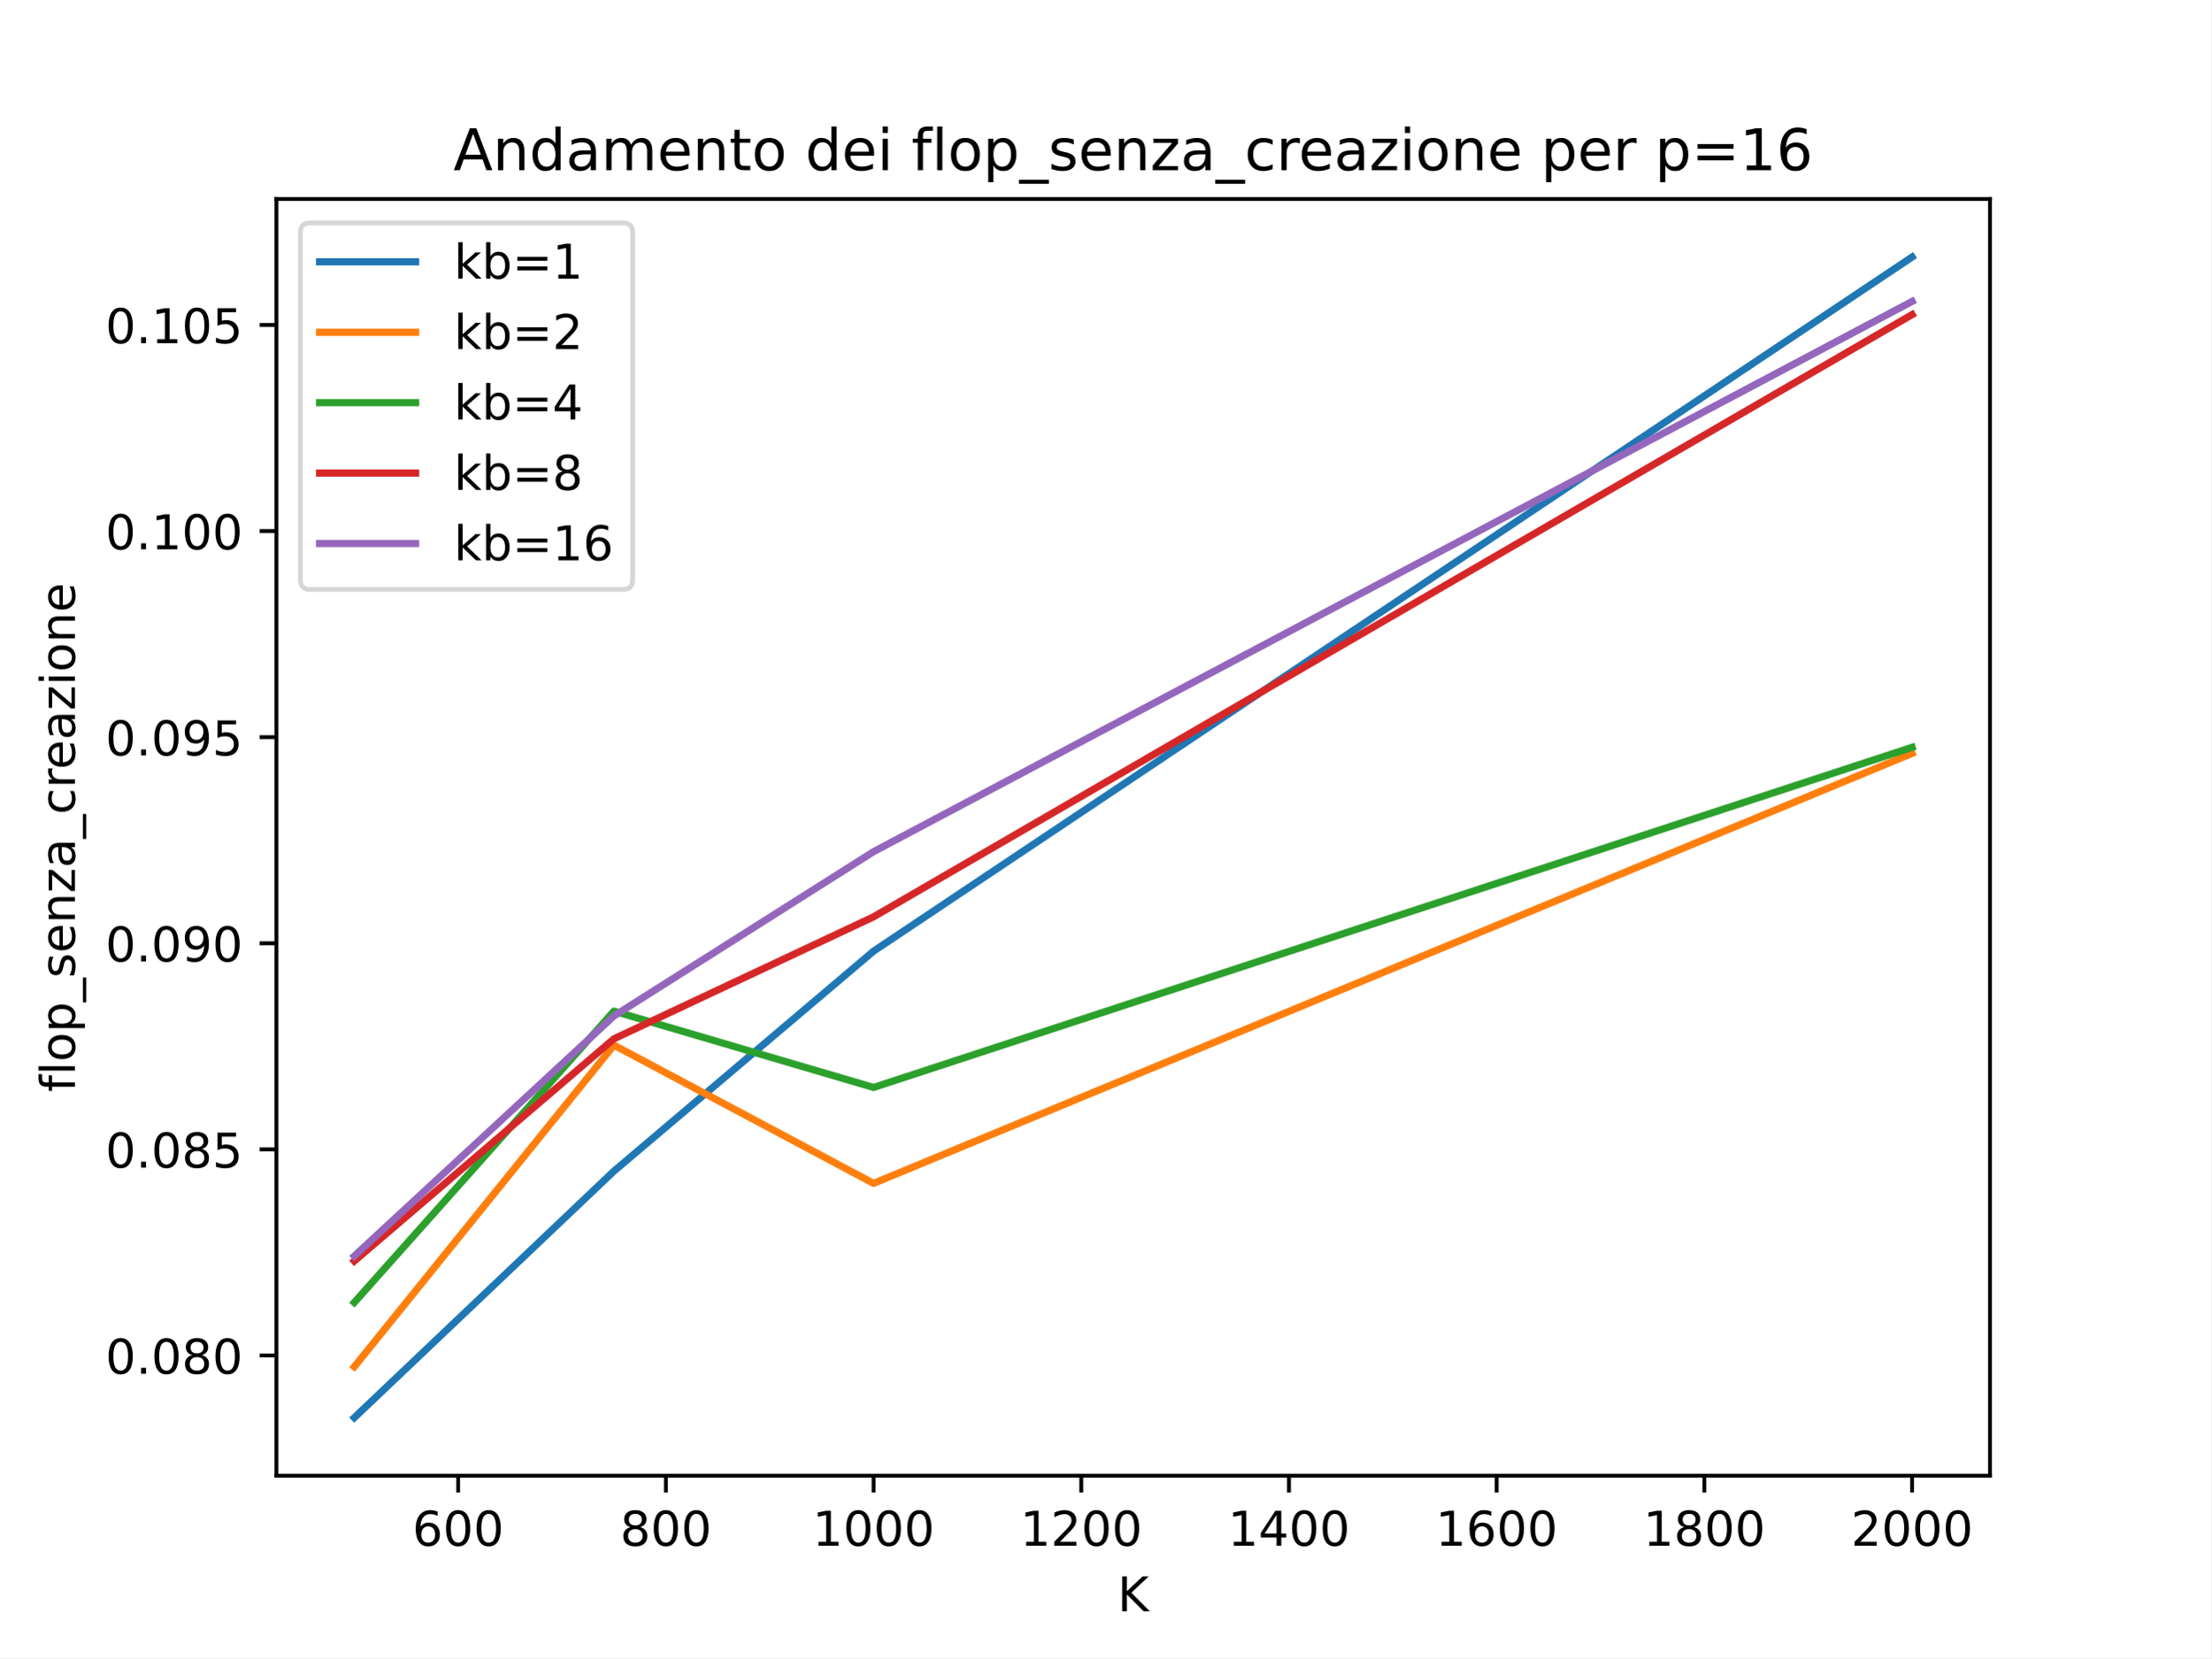
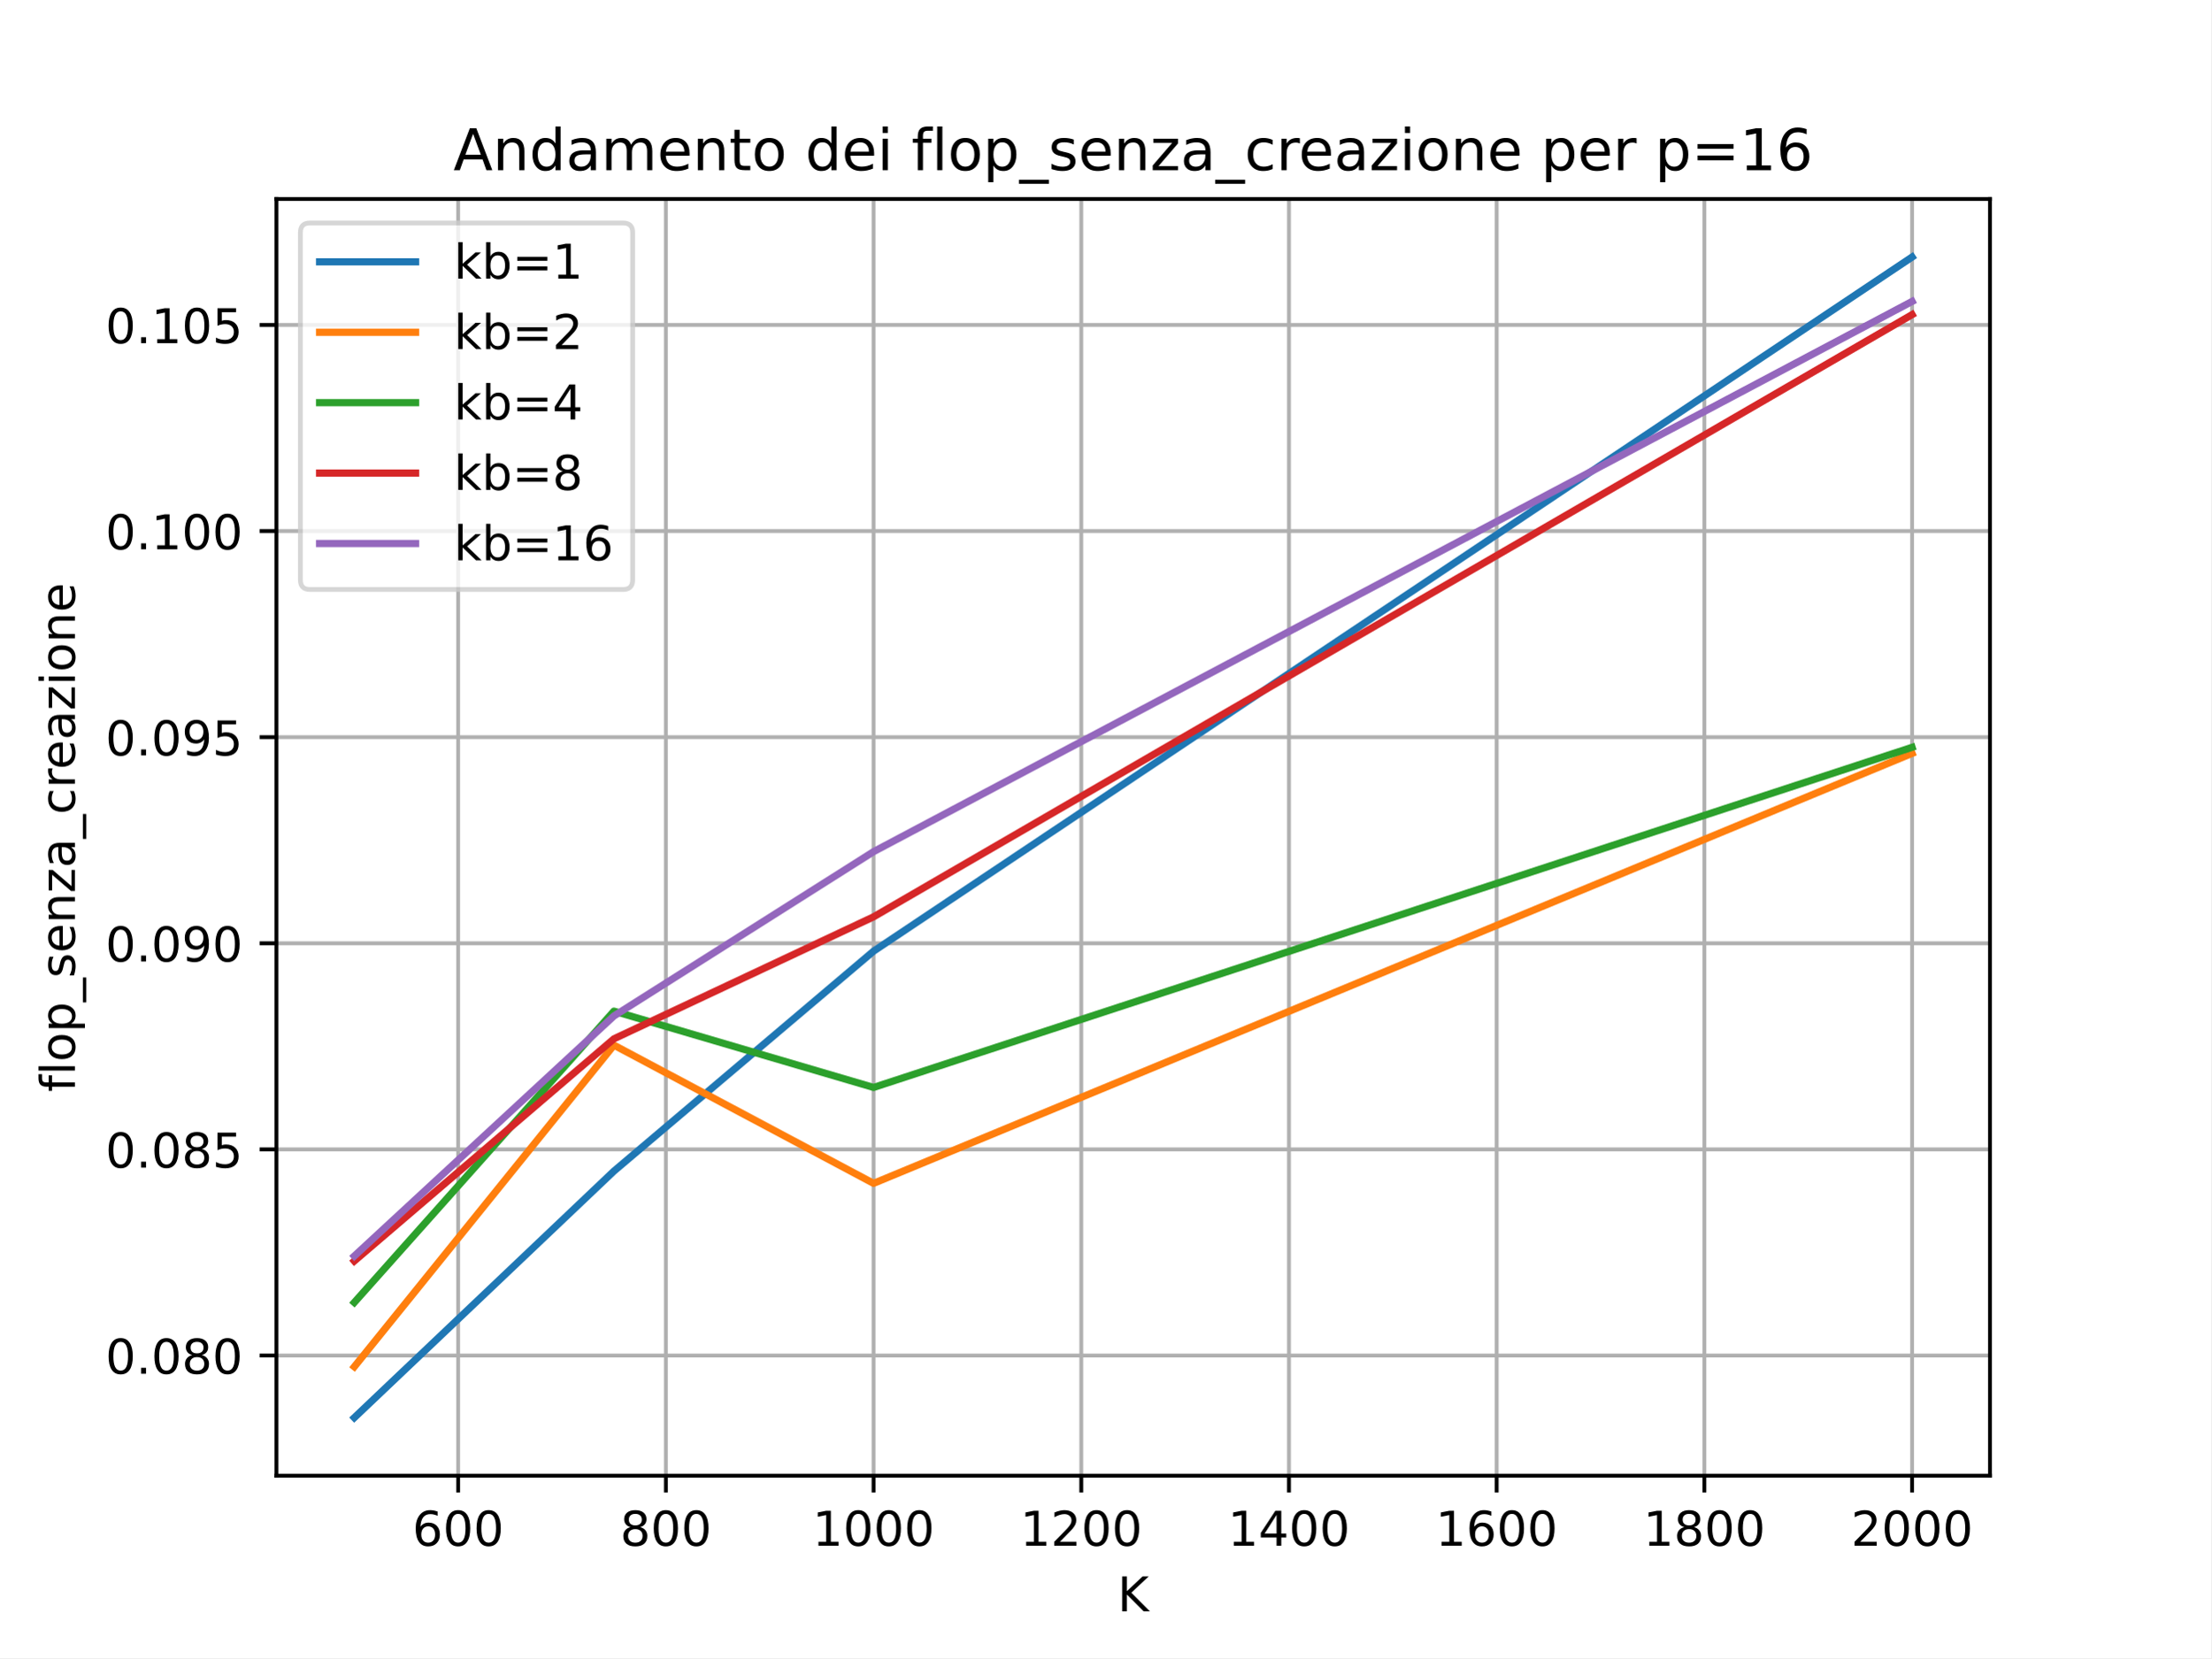
<svg xmlns="http://www.w3.org/2000/svg" xmlns:xlink="http://www.w3.org/1999/xlink" width="460.8pt" height="345.6pt" viewBox="0 0 460.8 345.6" version="1.1">
  <defs>
    <style type="text/css">*{stroke-linejoin: round; stroke-linecap: butt}</style>
  </defs>
  <g id="figure_1">
    <g id="patch_1">
      <path d="M 0 345.6  L 460.8 345.6  L 460.8 0  L 0 0  z " style="fill: #ffffff" />
    </g>
    <g id="axes_1">
      <g id="patch_2">
        <path d="M 57.6 307.584  L 414.72 307.584  L 414.72 41.472  L 57.6 41.472  z " style="fill: #ffffff" />
      </g>
      <g id="matplotlib.axis_1">
        <g id="xtick_1">
          <g id="line2d_1">
+             <path d="M 95.476 307.584  L 95.476 41.472  " clip-path="url(#p21dfa99c3d)" style="fill: none; stroke: #b0b0b0; stroke-width: 0.8; stroke-linecap: square" />
+           </g>
+           <g id="line2d_2">
            <defs>
-               <path id="m36666d9fbe" d="M 0 0  L 0 3.5  " style="stroke: #000000; stroke-width: 0.8" />
+               <path id="mf08e21408b" d="M 0 0  L 0 3.5  " style="stroke: #000000; stroke-width: 0.8" />
            </defs>
            <g>
-               <use xlink:href="#m36666d9fbe" x="95.476" y="307.584" style="stroke: #000000; stroke-width: 0.8" />
+               <use xlink:href="#mf08e21408b" x="95.476" y="307.584" style="stroke: #000000; stroke-width: 0.8" />
            </g>
          </g>
          <g id="text_1">
            <g transform="translate(85.93261 322.1824) scale(0.1 -0.1)">
              <defs>
                <path id="DejaVuSans-36" d="M 2113 2584  Q 1688 2584 1439 2293  Q 1191 2003 1191 1497  Q 1191 994 1439 701  Q 1688 409 2113 409  Q 2538 409 2786 701  Q 3034 994 3034 1497  Q 3034 2003 2786 2293  Q 2538 2584 2113 2584  z M 3366 4563  L 3366 3988  Q 3128 4100 2886 4159  Q 2644 4219 2406 4219  Q 1781 4219 1451 3797  Q 1122 3375 1075 2522  Q 1259 2794 1537 2939  Q 1816 3084 2150 3084  Q 2853 3084 3261 2657  Q 3669 2231 3669 1497  Q 3669 778 3244 343  Q 2819 -91 2113 -91  Q 1303 -91 875 529  Q 447 1150 447 2328  Q 447 3434 972 4092  Q 1497 4750 2381 4750  Q 2619 4750 2861 4703  Q 3103 4656 3366 4563  z " transform="scale(0.015625)" />
                <path id="DejaVuSans-30" d="M 2034 4250  Q 1547 4250 1301 3770  Q 1056 3291 1056 2328  Q 1056 1369 1301 889  Q 1547 409 2034 409  Q 2525 409 2770 889  Q 3016 1369 3016 2328  Q 3016 3291 2770 3770  Q 2525 4250 2034 4250  z M 2034 4750  Q 2819 4750 3233 4129  Q 3647 3509 3647 2328  Q 3647 1150 3233 529  Q 2819 -91 2034 -91  Q 1250 -91 836 529  Q 422 1150 422 2328  Q 422 3509 836 4129  Q 1250 4750 2034 4750  z " transform="scale(0.015625)" />
              </defs>
              <use xlink:href="#DejaVuSans-36" />
              <use xlink:href="#DejaVuSans-30" x="63.623" />
              <use xlink:href="#DejaVuSans-30" x="127.246" />
            </g>
          </g>
        </g>
        <g id="xtick_2">
-           <g id="line2d_2">
-             <g>
-               <use xlink:href="#m36666d9fbe" x="138.764" y="307.584" style="stroke: #000000; stroke-width: 0.8" />
+           <g id="line2d_3">
+             <path d="M 138.764 307.584  L 138.764 41.472  " clip-path="url(#p21dfa99c3d)" style="fill: none; stroke: #b0b0b0; stroke-width: 0.8; stroke-linecap: square" />
+           </g>
+           <g id="line2d_4">
+             <g>
+               <use xlink:href="#mf08e21408b" x="138.764" y="307.584" style="stroke: #000000; stroke-width: 0.8" />
            </g>
          </g>
          <g id="text_2">
            <g transform="translate(129.2199 322.1824) scale(0.1 -0.1)">
              <defs>
                <path id="DejaVuSans-38" d="M 2034 2216  Q 1584 2216 1326 1975  Q 1069 1734 1069 1313  Q 1069 891 1326 650  Q 1584 409 2034 409  Q 2484 409 2743 651  Q 3003 894 3003 1313  Q 3003 1734 2745 1975  Q 2488 2216 2034 2216  z M 1403 2484  Q 997 2584 770 2862  Q 544 3141 544 3541  Q 544 4100 942 4425  Q 1341 4750 2034 4750  Q 2731 4750 3128 4425  Q 3525 4100 3525 3541  Q 3525 3141 3298 2862  Q 3072 2584 2669 2484  Q 3125 2378 3379 2068  Q 3634 1759 3634 1313  Q 3634 634 3220 271  Q 2806 -91 2034 -91  Q 1263 -91 848 271  Q 434 634 434 1313  Q 434 1759 690 2068  Q 947 2378 1403 2484  z M 1172 3481  Q 1172 3119 1398 2916  Q 1625 2713 2034 2713  Q 2441 2713 2670 2916  Q 2900 3119 2900 3481  Q 2900 3844 2670 4047  Q 2441 4250 2034 4250  Q 1625 4250 1398 4047  Q 1172 3844 1172 3481  z " transform="scale(0.015625)" />
              </defs>
              <use xlink:href="#DejaVuSans-38" />
              <use xlink:href="#DejaVuSans-30" x="63.623" />
              <use xlink:href="#DejaVuSans-30" x="127.246" />
            </g>
          </g>
        </g>
        <g id="xtick_3">
-           <g id="line2d_3">
-             <g>
-               <use xlink:href="#m36666d9fbe" x="182.051" y="307.584" style="stroke: #000000; stroke-width: 0.8" />
+           <g id="line2d_5">
+             <path d="M 182.051 307.584  L 182.051 41.472  " clip-path="url(#p21dfa99c3d)" style="fill: none; stroke: #b0b0b0; stroke-width: 0.8; stroke-linecap: square" />
+           </g>
+           <g id="line2d_6">
+             <g>
+               <use xlink:href="#mf08e21408b" x="182.051" y="307.584" style="stroke: #000000; stroke-width: 0.8" />
            </g>
          </g>
          <g id="text_3">
            <g transform="translate(169.3259 322.1824) scale(0.1 -0.1)">
              <defs>
                <path id="DejaVuSans-31" d="M 794 531  L 1825 531  L 1825 4091  L 703 3866  L 703 4441  L 1819 4666  L 2450 4666  L 2450 531  L 3481 531  L 3481 0  L 794 0  L 794 531  z " transform="scale(0.015625)" />
              </defs>
              <use xlink:href="#DejaVuSans-31" />
              <use xlink:href="#DejaVuSans-30" x="63.623" />
              <use xlink:href="#DejaVuSans-30" x="127.246" />
              <use xlink:href="#DejaVuSans-30" x="190.869" />
            </g>
          </g>
        </g>
        <g id="xtick_4">
-           <g id="line2d_4">
-             <g>
-               <use xlink:href="#m36666d9fbe" x="225.338" y="307.584" style="stroke: #000000; stroke-width: 0.8" />
+           <g id="line2d_7">
+             <path d="M 225.338 307.584  L 225.338 41.472  " clip-path="url(#p21dfa99c3d)" style="fill: none; stroke: #b0b0b0; stroke-width: 0.8; stroke-linecap: square" />
+           </g>
+           <g id="line2d_8">
+             <g>
+               <use xlink:href="#mf08e21408b" x="225.338" y="307.584" style="stroke: #000000; stroke-width: 0.8" />
            </g>
          </g>
          <g id="text_4">
            <g transform="translate(212.6132 322.1824) scale(0.1 -0.1)">
              <defs>
                <path id="DejaVuSans-32" d="M 1228 531  L 3431 531  L 3431 0  L 469 0  L 469 531  Q 828 903 1448 1529  Q 2069 2156 2228 2338  Q 2531 2678 2651 2914  Q 2772 3150 2772 3378  Q 2772 3750 2511 3984  Q 2250 4219 1831 4219  Q 1534 4219 1204 4116  Q 875 4013 500 3803  L 500 4441  Q 881 4594 1212 4672  Q 1544 4750 1819 4750  Q 2544 4750 2975 4387  Q 3406 4025 3406 3419  Q 3406 3131 3298 2873  Q 3191 2616 2906 2266  Q 2828 2175 2409 1742  Q 1991 1309 1228 531  z " transform="scale(0.015625)" />
              </defs>
              <use xlink:href="#DejaVuSans-31" />
              <use xlink:href="#DejaVuSans-32" x="63.623" />
              <use xlink:href="#DejaVuSans-30" x="127.246" />
              <use xlink:href="#DejaVuSans-30" x="190.869" />
            </g>
          </g>
        </g>
        <g id="xtick_5">
-           <g id="line2d_5">
-             <g>
-               <use xlink:href="#m36666d9fbe" x="268.625" y="307.584" style="stroke: #000000; stroke-width: 0.8" />
+           <g id="line2d_9">
+             <path d="M 268.625 307.584  L 268.625 41.472  " clip-path="url(#p21dfa99c3d)" style="fill: none; stroke: #b0b0b0; stroke-width: 0.8; stroke-linecap: square" />
+           </g>
+           <g id="line2d_10">
+             <g>
+               <use xlink:href="#mf08e21408b" x="268.625" y="307.584" style="stroke: #000000; stroke-width: 0.8" />
            </g>
          </g>
          <g id="text_5">
            <g transform="translate(255.9005 322.1824) scale(0.1 -0.1)">
              <defs>
                <path id="DejaVuSans-34" d="M 2419 4116  L 825 1625  L 2419 1625  L 2419 4116  z M 2253 4666  L 3047 4666  L 3047 1625  L 3713 1625  L 3713 1100  L 3047 1100  L 3047 0  L 2419 0  L 2419 1100  L 313 1100  L 313 1709  L 2253 4666  z " transform="scale(0.015625)" />
              </defs>
              <use xlink:href="#DejaVuSans-31" />
              <use xlink:href="#DejaVuSans-34" x="63.623" />
              <use xlink:href="#DejaVuSans-30" x="127.246" />
              <use xlink:href="#DejaVuSans-30" x="190.869" />
            </g>
          </g>
        </g>
        <g id="xtick_6">
-           <g id="line2d_6">
-             <g>
-               <use xlink:href="#m36666d9fbe" x="311.913" y="307.584" style="stroke: #000000; stroke-width: 0.8" />
+           <g id="line2d_11">
+             <path d="M 311.913 307.584  L 311.913 41.472  " clip-path="url(#p21dfa99c3d)" style="fill: none; stroke: #b0b0b0; stroke-width: 0.8; stroke-linecap: square" />
+           </g>
+           <g id="line2d_12">
+             <g>
+               <use xlink:href="#mf08e21408b" x="311.913" y="307.584" style="stroke: #000000; stroke-width: 0.8" />
            </g>
          </g>
          <g id="text_6">
            <g transform="translate(299.1877 322.1824) scale(0.1 -0.1)">
              <use xlink:href="#DejaVuSans-31" />
              <use xlink:href="#DejaVuSans-36" x="63.623" />
              <use xlink:href="#DejaVuSans-30" x="127.246" />
              <use xlink:href="#DejaVuSans-30" x="190.869" />
            </g>
          </g>
        </g>
        <g id="xtick_7">
-           <g id="line2d_7">
-             <g>
-               <use xlink:href="#m36666d9fbe" x="355.2" y="307.584" style="stroke: #000000; stroke-width: 0.8" />
+           <g id="line2d_13">
+             <path d="M 355.2 307.584  L 355.2 41.472  " clip-path="url(#p21dfa99c3d)" style="fill: none; stroke: #b0b0b0; stroke-width: 0.8; stroke-linecap: square" />
+           </g>
+           <g id="line2d_14">
+             <g>
+               <use xlink:href="#mf08e21408b" x="355.2" y="307.584" style="stroke: #000000; stroke-width: 0.8" />
            </g>
          </g>
          <g id="text_7">
            <g transform="translate(342.475 322.1824) scale(0.1 -0.1)">
              <use xlink:href="#DejaVuSans-31" />
              <use xlink:href="#DejaVuSans-38" x="63.623" />
              <use xlink:href="#DejaVuSans-30" x="127.246" />
              <use xlink:href="#DejaVuSans-30" x="190.869" />
            </g>
          </g>
        </g>
        <g id="xtick_8">
-           <g id="line2d_8">
-             <g>
-               <use xlink:href="#m36666d9fbe" x="398.487" y="307.584" style="stroke: #000000; stroke-width: 0.8" />
+           <g id="line2d_15">
+             <path d="M 398.487 307.584  L 398.487 41.472  " clip-path="url(#p21dfa99c3d)" style="fill: none; stroke: #b0b0b0; stroke-width: 0.8; stroke-linecap: square" />
+           </g>
+           <g id="line2d_16">
+             <g>
+               <use xlink:href="#mf08e21408b" x="398.487" y="307.584" style="stroke: #000000; stroke-width: 0.8" />
            </g>
          </g>
          <g id="text_8">
            <g transform="translate(385.7623 322.1824) scale(0.1 -0.1)">
              <use xlink:href="#DejaVuSans-32" />
              <use xlink:href="#DejaVuSans-30" x="63.623" />
              <use xlink:href="#DejaVuSans-30" x="127.246" />
              <use xlink:href="#DejaVuSans-30" x="190.869" />
            </g>
          </g>
        </g>
        <g id="text_9">
          <g transform="translate(232.8811 335.8606) scale(0.1 -0.1)">
            <defs>
              <path id="DejaVuSans-4b" d="M 628 4666  L 1259 4666  L 1259 2694  L 3353 4666  L 4166 4666  L 1850 2491  L 4331 0  L 3500 0  L 1259 2247  L 1259 0  L 628 0  L 628 4666  z " transform="scale(0.015625)" />
            </defs>
            <use xlink:href="#DejaVuSans-4b" />
          </g>
        </g>
      </g>
      <g id="matplotlib.axis_2">
        <g id="ytick_1">
-           <g id="line2d_9">
+           <g id="line2d_17">
+             <path d="M 57.6 282.529  L 414.72 282.529  " clip-path="url(#p21dfa99c3d)" style="fill: none; stroke: #b0b0b0; stroke-width: 0.8; stroke-linecap: square" />
+           </g>
+           <g id="line2d_18">
            <defs>
-               <path id="m1fe6ce46a1" d="M 0 0  L -3.5 0  " style="stroke: #000000; stroke-width: 0.8" />
+               <path id="m787a64a1dc" d="M 0 0  L -3.5 0  " style="stroke: #000000; stroke-width: 0.8" />
            </defs>
            <g>
-               <use xlink:href="#m1fe6ce46a1" x="57.6" y="282.529" style="stroke: #000000; stroke-width: 0.8" />
+               <use xlink:href="#m787a64a1dc" x="57.6" y="282.529" style="stroke: #000000; stroke-width: 0.8" />
            </g>
          </g>
          <g id="text_10">
            <g transform="translate(21.97188 286.3281) scale(0.1 -0.1)">
              <defs>
                <path id="DejaVuSans-2e" d="M 684 794  L 1344 794  L 1344 0  L 684 0  L 684 794  z " transform="scale(0.015625)" />
              </defs>
              <use xlink:href="#DejaVuSans-30" />
              <use xlink:href="#DejaVuSans-2e" x="63.623" />
              <use xlink:href="#DejaVuSans-30" x="95.41" />
              <use xlink:href="#DejaVuSans-38" x="159.033" />
              <use xlink:href="#DejaVuSans-30" x="222.656" />
            </g>
          </g>
        </g>
        <g id="ytick_2">
-           <g id="line2d_10">
-             <g>
-               <use xlink:href="#m1fe6ce46a1" x="57.6" y="239.568" style="stroke: #000000; stroke-width: 0.8" />
+           <g id="line2d_19">
+             <path d="M 57.6 239.568  L 414.72 239.568  " clip-path="url(#p21dfa99c3d)" style="fill: none; stroke: #b0b0b0; stroke-width: 0.8; stroke-linecap: square" />
+           </g>
+           <g id="line2d_20">
+             <g>
+               <use xlink:href="#m787a64a1dc" x="57.6" y="239.568" style="stroke: #000000; stroke-width: 0.8" />
            </g>
          </g>
          <g id="text_11">
            <g transform="translate(21.97188 243.3677) scale(0.1 -0.1)">
              <defs>
                <path id="DejaVuSans-35" d="M 691 4666  L 3169 4666  L 3169 4134  L 1269 4134  L 1269 2991  Q 1406 3038 1543 3061  Q 1681 3084 1819 3084  Q 2600 3084 3056 2656  Q 3513 2228 3513 1497  Q 3513 744 3044 326  Q 2575 -91 1722 -91  Q 1428 -91 1123 -41  Q 819 9 494 109  L 494 744  Q 775 591 1075 516  Q 1375 441 1709 441  Q 2250 441 2565 725  Q 2881 1009 2881 1497  Q 2881 1984 2565 2268  Q 2250 2553 1709 2553  Q 1456 2553 1204 2497  Q 953 2441 691 2322  L 691 4666  z " transform="scale(0.015625)" />
              </defs>
              <use xlink:href="#DejaVuSans-30" />
              <use xlink:href="#DejaVuSans-2e" x="63.623" />
              <use xlink:href="#DejaVuSans-30" x="95.41" />
              <use xlink:href="#DejaVuSans-38" x="159.033" />
              <use xlink:href="#DejaVuSans-35" x="222.656" />
            </g>
          </g>
        </g>
        <g id="ytick_3">
-           <g id="line2d_11">
-             <g>
-               <use xlink:href="#m1fe6ce46a1" x="57.6" y="196.608" style="stroke: #000000; stroke-width: 0.8" />
+           <g id="line2d_21">
+             <path d="M 57.6 196.608  L 414.72 196.608  " clip-path="url(#p21dfa99c3d)" style="fill: none; stroke: #b0b0b0; stroke-width: 0.8; stroke-linecap: square" />
+           </g>
+           <g id="line2d_22">
+             <g>
+               <use xlink:href="#m787a64a1dc" x="57.6" y="196.608" style="stroke: #000000; stroke-width: 0.8" />
            </g>
          </g>
          <g id="text_12">
            <g transform="translate(21.97188 200.4073) scale(0.1 -0.1)">
              <defs>
                <path id="DejaVuSans-39" d="M 703 97  L 703 672  Q 941 559 1184 500  Q 1428 441 1663 441  Q 2288 441 2617 861  Q 2947 1281 2994 2138  Q 2813 1869 2534 1725  Q 2256 1581 1919 1581  Q 1219 1581 811 2004  Q 403 2428 403 3163  Q 403 3881 828 4315  Q 1253 4750 1959 4750  Q 2769 4750 3195 4129  Q 3622 3509 3622 2328  Q 3622 1225 3098 567  Q 2575 -91 1691 -91  Q 1453 -91 1209 -44  Q 966 3 703 97  z M 1959 2075  Q 2384 2075 2632 2365  Q 2881 2656 2881 3163  Q 2881 3666 2632 3958  Q 2384 4250 1959 4250  Q 1534 4250 1286 3958  Q 1038 3666 1038 3163  Q 1038 2656 1286 2365  Q 1534 2075 1959 2075  z " transform="scale(0.015625)" />
              </defs>
              <use xlink:href="#DejaVuSans-30" />
              <use xlink:href="#DejaVuSans-2e" x="63.623" />
              <use xlink:href="#DejaVuSans-30" x="95.41" />
              <use xlink:href="#DejaVuSans-39" x="159.033" />
              <use xlink:href="#DejaVuSans-30" x="222.656" />
            </g>
          </g>
        </g>
        <g id="ytick_4">
-           <g id="line2d_12">
-             <g>
-               <use xlink:href="#m1fe6ce46a1" x="57.6" y="153.648" style="stroke: #000000; stroke-width: 0.8" />
+           <g id="line2d_23">
+             <path d="M 57.6 153.648  L 414.72 153.648  " clip-path="url(#p21dfa99c3d)" style="fill: none; stroke: #b0b0b0; stroke-width: 0.8; stroke-linecap: square" />
+           </g>
+           <g id="line2d_24">
+             <g>
+               <use xlink:href="#m787a64a1dc" x="57.6" y="153.648" style="stroke: #000000; stroke-width: 0.8" />
            </g>
          </g>
          <g id="text_13">
            <g transform="translate(21.97188 157.4469) scale(0.1 -0.1)">
              <use xlink:href="#DejaVuSans-30" />
              <use xlink:href="#DejaVuSans-2e" x="63.623" />
              <use xlink:href="#DejaVuSans-30" x="95.41" />
              <use xlink:href="#DejaVuSans-39" x="159.033" />
              <use xlink:href="#DejaVuSans-35" x="222.656" />
            </g>
          </g>
        </g>
        <g id="ytick_5">
-           <g id="line2d_13">
-             <g>
-               <use xlink:href="#m1fe6ce46a1" x="57.6" y="110.687" style="stroke: #000000; stroke-width: 0.8" />
+           <g id="line2d_25">
+             <path d="M 57.6 110.687  L 414.72 110.687  " clip-path="url(#p21dfa99c3d)" style="fill: none; stroke: #b0b0b0; stroke-width: 0.8; stroke-linecap: square" />
+           </g>
+           <g id="line2d_26">
+             <g>
+               <use xlink:href="#m787a64a1dc" x="57.6" y="110.687" style="stroke: #000000; stroke-width: 0.8" />
            </g>
          </g>
          <g id="text_14">
            <g transform="translate(21.97188 114.4865) scale(0.1 -0.1)">
              <use xlink:href="#DejaVuSans-30" />
              <use xlink:href="#DejaVuSans-2e" x="63.623" />
              <use xlink:href="#DejaVuSans-31" x="95.41" />
              <use xlink:href="#DejaVuSans-30" x="159.033" />
              <use xlink:href="#DejaVuSans-30" x="222.656" />
            </g>
          </g>
        </g>
        <g id="ytick_6">
-           <g id="line2d_14">
-             <g>
-               <use xlink:href="#m1fe6ce46a1" x="57.6" y="67.727" style="stroke: #000000; stroke-width: 0.8" />
+           <g id="line2d_27">
+             <path d="M 57.6 67.727  L 414.72 67.727  " clip-path="url(#p21dfa99c3d)" style="fill: none; stroke: #b0b0b0; stroke-width: 0.8; stroke-linecap: square" />
+           </g>
+           <g id="line2d_28">
+             <g>
+               <use xlink:href="#m787a64a1dc" x="57.6" y="67.727" style="stroke: #000000; stroke-width: 0.8" />
            </g>
          </g>
          <g id="text_15">
            <g transform="translate(21.97188 71.52616) scale(0.1 -0.1)">
              <use xlink:href="#DejaVuSans-30" />
              <use xlink:href="#DejaVuSans-2e" x="63.623" />
              <use xlink:href="#DejaVuSans-31" x="95.41" />
              <use xlink:href="#DejaVuSans-30" x="159.033" />
              <use xlink:href="#DejaVuSans-35" x="222.656" />
            </g>
          </g>
        </g>
        <g id="text_16">
          <g transform="translate(15.61406 227.5999) rotate(-90) scale(0.1 -0.1)">
            <defs>
              <path id="DejaVuSans-66" d="M 2375 4863  L 2375 4384  L 1825 4384  Q 1516 4384 1395 4259  Q 1275 4134 1275 3809  L 1275 3500  L 2222 3500  L 2222 3053  L 1275 3053  L 1275 0  L 697 0  L 697 3053  L 147 3053  L 147 3500  L 697 3500  L 697 3744  Q 697 4328 969 4595  Q 1241 4863 1831 4863  L 2375 4863  z " transform="scale(0.015625)" />
              <path id="DejaVuSans-6c" d="M 603 4863  L 1178 4863  L 1178 0  L 603 0  L 603 4863  z " transform="scale(0.015625)" />
              <path id="DejaVuSans-6f" d="M 1959 3097  Q 1497 3097 1228 2736  Q 959 2375 959 1747  Q 959 1119 1226 758  Q 1494 397 1959 397  Q 2419 397 2687 759  Q 2956 1122 2956 1747  Q 2956 2369 2687 2733  Q 2419 3097 1959 3097  z M 1959 3584  Q 2709 3584 3137 3096  Q 3566 2609 3566 1747  Q 3566 888 3137 398  Q 2709 -91 1959 -91  Q 1206 -91 779 398  Q 353 888 353 1747  Q 353 2609 779 3096  Q 1206 3584 1959 3584  z " transform="scale(0.015625)" />
              <path id="DejaVuSans-70" d="M 1159 525  L 1159 -1331  L 581 -1331  L 581 3500  L 1159 3500  L 1159 2969  Q 1341 3281 1617 3432  Q 1894 3584 2278 3584  Q 2916 3584 3314 3078  Q 3713 2572 3713 1747  Q 3713 922 3314 415  Q 2916 -91 2278 -91  Q 1894 -91 1617 61  Q 1341 213 1159 525  z M 3116 1747  Q 3116 2381 2855 2742  Q 2594 3103 2138 3103  Q 1681 3103 1420 2742  Q 1159 2381 1159 1747  Q 1159 1113 1420 752  Q 1681 391 2138 391  Q 2594 391 2855 752  Q 3116 1113 3116 1747  z " transform="scale(0.015625)" />
              <path id="DejaVuSans-5f" d="M 3263 -1063  L 3263 -1509  L -63 -1509  L -63 -1063  L 3263 -1063  z " transform="scale(0.015625)" />
              <path id="DejaVuSans-73" d="M 2834 3397  L 2834 2853  Q 2591 2978 2328 3040  Q 2066 3103 1784 3103  Q 1356 3103 1142 2972  Q 928 2841 928 2578  Q 928 2378 1081 2264  Q 1234 2150 1697 2047  L 1894 2003  Q 2506 1872 2764 1633  Q 3022 1394 3022 966  Q 3022 478 2636 193  Q 2250 -91 1575 -91  Q 1294 -91 989 -36  Q 684 19 347 128  L 347 722  Q 666 556 975 473  Q 1284 391 1588 391  Q 1994 391 2212 530  Q 2431 669 2431 922  Q 2431 1156 2273 1281  Q 2116 1406 1581 1522  L 1381 1569  Q 847 1681 609 1914  Q 372 2147 372 2553  Q 372 3047 722 3315  Q 1072 3584 1716 3584  Q 2034 3584 2315 3537  Q 2597 3491 2834 3397  z " transform="scale(0.015625)" />
              <path id="DejaVuSans-65" d="M 3597 1894  L 3597 1613  L 953 1613  Q 991 1019 1311 708  Q 1631 397 2203 397  Q 2534 397 2845 478  Q 3156 559 3463 722  L 3463 178  Q 3153 47 2828 -22  Q 2503 -91 2169 -91  Q 1331 -91 842 396  Q 353 884 353 1716  Q 353 2575 817 3079  Q 1281 3584 2069 3584  Q 2775 3584 3186 3129  Q 3597 2675 3597 1894  z M 3022 2063  Q 3016 2534 2758 2815  Q 2500 3097 2075 3097  Q 1594 3097 1305 2825  Q 1016 2553 972 2059  L 3022 2063  z " transform="scale(0.015625)" />
              <path id="DejaVuSans-6e" d="M 3513 2113  L 3513 0  L 2938 0  L 2938 2094  Q 2938 2591 2744 2837  Q 2550 3084 2163 3084  Q 1697 3084 1428 2787  Q 1159 2491 1159 1978  L 1159 0  L 581 0  L 581 3500  L 1159 3500  L 1159 2956  Q 1366 3272 1645 3428  Q 1925 3584 2291 3584  Q 2894 3584 3203 3211  Q 3513 2838 3513 2113  z " transform="scale(0.015625)" />
              <path id="DejaVuSans-7a" d="M 353 3500  L 3084 3500  L 3084 2975  L 922 459  L 3084 459  L 3084 0  L 275 0  L 275 525  L 2438 3041  L 353 3041  L 353 3500  z " transform="scale(0.015625)" />
              <path id="DejaVuSans-61" d="M 2194 1759  Q 1497 1759 1228 1600  Q 959 1441 959 1056  Q 959 750 1161 570  Q 1363 391 1709 391  Q 2188 391 2477 730  Q 2766 1069 2766 1631  L 2766 1759  L 2194 1759  z M 3341 1997  L 3341 0  L 2766 0  L 2766 531  Q 2569 213 2275 61  Q 1981 -91 1556 -91  Q 1019 -91 701 211  Q 384 513 384 1019  Q 384 1609 779 1909  Q 1175 2209 1959 2209  L 2766 2209  L 2766 2266  Q 2766 2663 2505 2880  Q 2244 3097 1772 3097  Q 1472 3097 1187 3025  Q 903 2953 641 2809  L 641 3341  Q 956 3463 1253 3523  Q 1550 3584 1831 3584  Q 2591 3584 2966 3190  Q 3341 2797 3341 1997  z " transform="scale(0.015625)" />
              <path id="DejaVuSans-63" d="M 3122 3366  L 3122 2828  Q 2878 2963 2633 3030  Q 2388 3097 2138 3097  Q 1578 3097 1268 2742  Q 959 2388 959 1747  Q 959 1106 1268 751  Q 1578 397 2138 397  Q 2388 397 2633 464  Q 2878 531 3122 666  L 3122 134  Q 2881 22 2623 -34  Q 2366 -91 2075 -91  Q 1284 -91 818 406  Q 353 903 353 1747  Q 353 2603 823 3093  Q 1294 3584 2113 3584  Q 2378 3584 2631 3529  Q 2884 3475 3122 3366  z " transform="scale(0.015625)" />
              <path id="DejaVuSans-72" d="M 2631 2963  Q 2534 3019 2420 3045  Q 2306 3072 2169 3072  Q 1681 3072 1420 2755  Q 1159 2438 1159 1844  L 1159 0  L 581 0  L 581 3500  L 1159 3500  L 1159 2956  Q 1341 3275 1631 3429  Q 1922 3584 2338 3584  Q 2397 3584 2469 3576  Q 2541 3569 2628 3553  L 2631 2963  z " transform="scale(0.015625)" />
              <path id="DejaVuSans-69" d="M 603 3500  L 1178 3500  L 1178 0  L 603 0  L 603 3500  z M 603 4863  L 1178 4863  L 1178 4134  L 603 4134  L 603 4863  z " transform="scale(0.015625)" />
            </defs>
            <use xlink:href="#DejaVuSans-66" />
            <use xlink:href="#DejaVuSans-6c" x="35.205" />
            <use xlink:href="#DejaVuSans-6f" x="62.988" />
            <use xlink:href="#DejaVuSans-70" x="124.17" />
            <use xlink:href="#DejaVuSans-5f" x="187.646" />
            <use xlink:href="#DejaVuSans-73" x="237.646" />
            <use xlink:href="#DejaVuSans-65" x="289.746" />
            <use xlink:href="#DejaVuSans-6e" x="351.27" />
            <use xlink:href="#DejaVuSans-7a" x="414.648" />
            <use xlink:href="#DejaVuSans-61" x="467.139" />
            <use xlink:href="#DejaVuSans-5f" x="528.418" />
            <use xlink:href="#DejaVuSans-63" x="578.418" />
            <use xlink:href="#DejaVuSans-72" x="633.398" />
            <use xlink:href="#DejaVuSans-65" x="672.262" />
            <use xlink:href="#DejaVuSans-61" x="733.785" />
            <use xlink:href="#DejaVuSans-7a" x="795.064" />
            <use xlink:href="#DejaVuSans-69" x="847.555" />
            <use xlink:href="#DejaVuSans-6f" x="875.338" />
            <use xlink:href="#DejaVuSans-6e" x="936.52" />
            <use xlink:href="#DejaVuSans-65" x="999.898" />
          </g>
        </g>
      </g>
-       <g id="line2d_15">
-         <path d="M 73.833 295.488  L 127.942 244.095  L 182.051 198.251  L 398.487 53.568  " clip-path="url(#p142f00edee)" style="fill: none; stroke: #1f77b4; stroke-width: 1.5; stroke-linecap: square" />
-       </g>
-       <g id="line2d_16">
-         <path d="M 73.833 284.872  L 127.942 217.843  L 182.051 246.65  L 398.487 157.024  " clip-path="url(#p142f00edee)" style="fill: none; stroke: #ff7f0e; stroke-width: 1.5; stroke-linecap: square" />
-       </g>
-       <g id="line2d_17">
-         <path d="M 73.833 271.473  L 127.942 210.754  L 182.051 226.66  L 398.487 155.761  " clip-path="url(#p142f00edee)" style="fill: none; stroke: #2ca02c; stroke-width: 1.5; stroke-linecap: square" />
-       </g>
-       <g id="line2d_18">
-         <path d="M 73.833 262.838  L 127.942 216.521  L 182.051 191.098  L 398.487 65.569  " clip-path="url(#p142f00edee)" style="fill: none; stroke: #d62728; stroke-width: 1.5; stroke-linecap: square" />
-       </g>
-       <g id="line2d_19">
-         <path d="M 73.833 261.803  L 127.942 211.762  L 182.051 177.512  L 398.487 62.821  " clip-path="url(#p142f00edee)" style="fill: none; stroke: #9467bd; stroke-width: 1.5; stroke-linecap: square" />
+       <g id="line2d_29">
+         <path d="M 73.833 295.488  L 127.942 244.095  L 182.051 198.251  L 398.487 53.568  " clip-path="url(#p21dfa99c3d)" style="fill: none; stroke: #1f77b4; stroke-width: 1.5; stroke-linecap: square" />
+       </g>
+       <g id="line2d_30">
+         <path d="M 73.833 284.872  L 127.942 217.843  L 182.051 246.65  L 398.487 157.024  " clip-path="url(#p21dfa99c3d)" style="fill: none; stroke: #ff7f0e; stroke-width: 1.5; stroke-linecap: square" />
+       </g>
+       <g id="line2d_31">
+         <path d="M 73.833 271.473  L 127.942 210.754  L 182.051 226.66  L 398.487 155.761  " clip-path="url(#p21dfa99c3d)" style="fill: none; stroke: #2ca02c; stroke-width: 1.5; stroke-linecap: square" />
+       </g>
+       <g id="line2d_32">
+         <path d="M 73.833 262.838  L 127.942 216.521  L 182.051 191.098  L 398.487 65.569  " clip-path="url(#p21dfa99c3d)" style="fill: none; stroke: #d62728; stroke-width: 1.5; stroke-linecap: square" />
+       </g>
+       <g id="line2d_33">
+         <path d="M 73.833 261.803  L 127.942 211.762  L 182.051 177.512  L 398.487 62.821  " clip-path="url(#p21dfa99c3d)" style="fill: none; stroke: #9467bd; stroke-width: 1.5; stroke-linecap: square" />
      </g>
      <g id="patch_3">
        <path d="M 57.6 307.584  L 57.6 41.472  " style="fill: none; stroke: #000000; stroke-width: 0.8; stroke-linejoin: miter; stroke-linecap: square" />
      </g>
      <g id="patch_4">
        <path d="M 414.72 307.584  L 414.72 41.472  " style="fill: none; stroke: #000000; stroke-width: 0.8; stroke-linejoin: miter; stroke-linecap: square" />
      </g>
      <g id="patch_5">
        <path d="M 57.6 307.584  L 414.72 307.584  " style="fill: none; stroke: #000000; stroke-width: 0.8; stroke-linejoin: miter; stroke-linecap: square" />
      </g>
      <g id="patch_6">
        <path d="M 57.6 41.472  L 414.72 41.472  " style="fill: none; stroke: #000000; stroke-width: 0.8; stroke-linejoin: miter; stroke-linecap: square" />
      </g>
      <g id="text_17">
        <g transform="translate(94.48406 35.472) scale(0.12 -0.12)">
          <defs>
            <path id="DejaVuSans-41" d="M 2188 4044  L 1331 1722  L 3047 1722  L 2188 4044  z M 1831 4666  L 2547 4666  L 4325 0  L 3669 0  L 3244 1197  L 1141 1197  L 716 0  L 50 0  L 1831 4666  z " transform="scale(0.015625)" />
            <path id="DejaVuSans-64" d="M 2906 2969  L 2906 4863  L 3481 4863  L 3481 0  L 2906 0  L 2906 525  Q 2725 213 2448 61  Q 2172 -91 1784 -91  Q 1150 -91 751 415  Q 353 922 353 1747  Q 353 2572 751 3078  Q 1150 3584 1784 3584  Q 2172 3584 2448 3432  Q 2725 3281 2906 2969  z M 947 1747  Q 947 1113 1208 752  Q 1469 391 1925 391  Q 2381 391 2643 752  Q 2906 1113 2906 1747  Q 2906 2381 2643 2742  Q 2381 3103 1925 3103  Q 1469 3103 1208 2742  Q 947 2381 947 1747  z " transform="scale(0.015625)" />
            <path id="DejaVuSans-6d" d="M 3328 2828  Q 3544 3216 3844 3400  Q 4144 3584 4550 3584  Q 5097 3584 5394 3201  Q 5691 2819 5691 2113  L 5691 0  L 5113 0  L 5113 2094  Q 5113 2597 4934 2840  Q 4756 3084 4391 3084  Q 3944 3084 3684 2787  Q 3425 2491 3425 1978  L 3425 0  L 2847 0  L 2847 2094  Q 2847 2600 2669 2842  Q 2491 3084 2119 3084  Q 1678 3084 1418 2786  Q 1159 2488 1159 1978  L 1159 0  L 581 0  L 581 3500  L 1159 3500  L 1159 2956  Q 1356 3278 1631 3431  Q 1906 3584 2284 3584  Q 2666 3584 2933 3390  Q 3200 3197 3328 2828  z " transform="scale(0.015625)" />
            <path id="DejaVuSans-74" d="M 1172 4494  L 1172 3500  L 2356 3500  L 2356 3053  L 1172 3053  L 1172 1153  Q 1172 725 1289 603  Q 1406 481 1766 481  L 2356 481  L 2356 0  L 1766 0  Q 1100 0 847 248  Q 594 497 594 1153  L 594 3053  L 172 3053  L 172 3500  L 594 3500  L 594 4494  L 1172 4494  z " transform="scale(0.015625)" />
            <path id="DejaVuSans-20" transform="scale(0.015625)" />
            <path id="DejaVuSans-3d" d="M 678 2906  L 4684 2906  L 4684 2381  L 678 2381  L 678 2906  z M 678 1631  L 4684 1631  L 4684 1100  L 678 1100  L 678 1631  z " transform="scale(0.015625)" />
          </defs>
          <use xlink:href="#DejaVuSans-41" />
          <use xlink:href="#DejaVuSans-6e" x="68.408" />
          <use xlink:href="#DejaVuSans-64" x="131.787" />
          <use xlink:href="#DejaVuSans-61" x="195.264" />
          <use xlink:href="#DejaVuSans-6d" x="256.543" />
          <use xlink:href="#DejaVuSans-65" x="353.955" />
          <use xlink:href="#DejaVuSans-6e" x="415.479" />
          <use xlink:href="#DejaVuSans-74" x="478.857" />
          <use xlink:href="#DejaVuSans-6f" x="518.066" />
          <use xlink:href="#DejaVuSans-20" x="579.248" />
          <use xlink:href="#DejaVuSans-64" x="611.035" />
          <use xlink:href="#DejaVuSans-65" x="674.512" />
          <use xlink:href="#DejaVuSans-69" x="736.035" />
          <use xlink:href="#DejaVuSans-20" x="763.818" />
          <use xlink:href="#DejaVuSans-66" x="795.605" />
          <use xlink:href="#DejaVuSans-6c" x="830.811" />
          <use xlink:href="#DejaVuSans-6f" x="858.594" />
          <use xlink:href="#DejaVuSans-70" x="919.775" />
          <use xlink:href="#DejaVuSans-5f" x="983.252" />
          <use xlink:href="#DejaVuSans-73" x="1033.252" />
          <use xlink:href="#DejaVuSans-65" x="1085.352" />
          <use xlink:href="#DejaVuSans-6e" x="1146.875" />
          <use xlink:href="#DejaVuSans-7a" x="1210.254" />
          <use xlink:href="#DejaVuSans-61" x="1262.744" />
          <use xlink:href="#DejaVuSans-5f" x="1324.023" />
          <use xlink:href="#DejaVuSans-63" x="1374.023" />
          <use xlink:href="#DejaVuSans-72" x="1429.004" />
          <use xlink:href="#DejaVuSans-65" x="1467.867" />
          <use xlink:href="#DejaVuSans-61" x="1529.391" />
          <use xlink:href="#DejaVuSans-7a" x="1590.67" />
          <use xlink:href="#DejaVuSans-69" x="1643.16" />
          <use xlink:href="#DejaVuSans-6f" x="1670.943" />
          <use xlink:href="#DejaVuSans-6e" x="1732.125" />
          <use xlink:href="#DejaVuSans-65" x="1795.504" />
          <use xlink:href="#DejaVuSans-20" x="1857.027" />
          <use xlink:href="#DejaVuSans-70" x="1888.814" />
          <use xlink:href="#DejaVuSans-65" x="1952.291" />
          <use xlink:href="#DejaVuSans-72" x="2013.814" />
          <use xlink:href="#DejaVuSans-20" x="2054.928" />
          <use xlink:href="#DejaVuSans-70" x="2086.715" />
          <use xlink:href="#DejaVuSans-3d" x="2150.191" />
          <use xlink:href="#DejaVuSans-31" x="2233.98" />
          <use xlink:href="#DejaVuSans-36" x="2297.604" />
        </g>
      </g>
      <g id="legend_1">
        <g id="patch_7">
          <path d="M 64.6 122.863  L 129.844 122.863  Q 131.844 122.863 131.844 120.863  L 131.844 48.472  Q 131.844 46.472 129.844 46.472  L 64.6 46.472  Q 62.6 46.472 62.6 48.472  L 62.6 120.863  Q 62.6 122.863 64.6 122.863  z " style="fill: #ffffff; opacity: 0.8; stroke: #cccccc; stroke-linejoin: miter" />
        </g>
-         <g id="line2d_20">
+         <g id="line2d_34">
          <path d="M 66.6 54.57  L 76.6 54.57  L 86.6 54.57  " style="fill: none; stroke: #1f77b4; stroke-width: 1.5; stroke-linecap: square" />
        </g>
        <g id="text_18">
          <g transform="translate(94.6 58.07044) scale(0.1 -0.1)">
            <defs>
              <path id="DejaVuSans-6b" d="M 581 4863  L 1159 4863  L 1159 1991  L 2875 3500  L 3609 3500  L 1753 1863  L 3688 0  L 2938 0  L 1159 1709  L 1159 0  L 581 0  L 581 4863  z " transform="scale(0.015625)" />
              <path id="DejaVuSans-62" d="M 3116 1747  Q 3116 2381 2855 2742  Q 2594 3103 2138 3103  Q 1681 3103 1420 2742  Q 1159 2381 1159 1747  Q 1159 1113 1420 752  Q 1681 391 2138 391  Q 2594 391 2855 752  Q 3116 1113 3116 1747  z M 1159 2969  Q 1341 3281 1617 3432  Q 1894 3584 2278 3584  Q 2916 3584 3314 3078  Q 3713 2572 3713 1747  Q 3713 922 3314 415  Q 2916 -91 2278 -91  Q 1894 -91 1617 61  Q 1341 213 1159 525  L 1159 0  L 581 0  L 581 4863  L 1159 4863  L 1159 2969  z " transform="scale(0.015625)" />
            </defs>
            <use xlink:href="#DejaVuSans-6b" />
            <use xlink:href="#DejaVuSans-62" x="57.91" />
            <use xlink:href="#DejaVuSans-3d" x="121.387" />
            <use xlink:href="#DejaVuSans-31" x="205.176" />
          </g>
        </g>
-         <g id="line2d_21">
+         <g id="line2d_35">
          <path d="M 66.6 69.249  L 76.6 69.249  L 86.6 69.249  " style="fill: none; stroke: #ff7f0e; stroke-width: 1.5; stroke-linecap: square" />
        </g>
        <g id="text_19">
          <g transform="translate(94.6 72.74856) scale(0.1 -0.1)">
            <use xlink:href="#DejaVuSans-6b" />
            <use xlink:href="#DejaVuSans-62" x="57.91" />
            <use xlink:href="#DejaVuSans-3d" x="121.387" />
            <use xlink:href="#DejaVuSans-32" x="205.176" />
          </g>
        </g>
-         <g id="line2d_22">
+         <g id="line2d_36">
          <path d="M 66.6 83.927  L 76.6 83.927  L 86.6 83.927  " style="fill: none; stroke: #2ca02c; stroke-width: 1.5; stroke-linecap: square" />
        </g>
        <g id="text_20">
          <g transform="translate(94.6 87.42669) scale(0.1 -0.1)">
            <use xlink:href="#DejaVuSans-6b" />
            <use xlink:href="#DejaVuSans-62" x="57.91" />
            <use xlink:href="#DejaVuSans-3d" x="121.387" />
            <use xlink:href="#DejaVuSans-34" x="205.176" />
          </g>
        </g>
-         <g id="line2d_23">
+         <g id="line2d_37">
          <path d="M 66.6 98.605  L 76.6 98.605  L 86.6 98.605  " style="fill: none; stroke: #d62728; stroke-width: 1.5; stroke-linecap: square" />
        </g>
        <g id="text_21">
          <g transform="translate(94.6 102.1048) scale(0.1 -0.1)">
            <use xlink:href="#DejaVuSans-6b" />
            <use xlink:href="#DejaVuSans-62" x="57.91" />
            <use xlink:href="#DejaVuSans-3d" x="121.387" />
            <use xlink:href="#DejaVuSans-38" x="205.176" />
          </g>
        </g>
-         <g id="line2d_24">
+         <g id="line2d_38">
          <path d="M 66.6 113.283  L 76.6 113.283  L 86.6 113.283  " style="fill: none; stroke: #9467bd; stroke-width: 1.5; stroke-linecap: square" />
        </g>
        <g id="text_22">
          <g transform="translate(94.6 116.7829) scale(0.1 -0.1)">
            <use xlink:href="#DejaVuSans-6b" />
            <use xlink:href="#DejaVuSans-62" x="57.91" />
            <use xlink:href="#DejaVuSans-3d" x="121.387" />
            <use xlink:href="#DejaVuSans-31" x="205.176" />
            <use xlink:href="#DejaVuSans-36" x="268.799" />
          </g>
        </g>
      </g>
    </g>
  </g>
  <defs>
-     <clipPath id="p142f00edee">
+     <clipPath id="p21dfa99c3d">
      <rect x="57.6" y="41.472" width="357.12" height="266.112" />
    </clipPath>
  </defs>
</svg>
